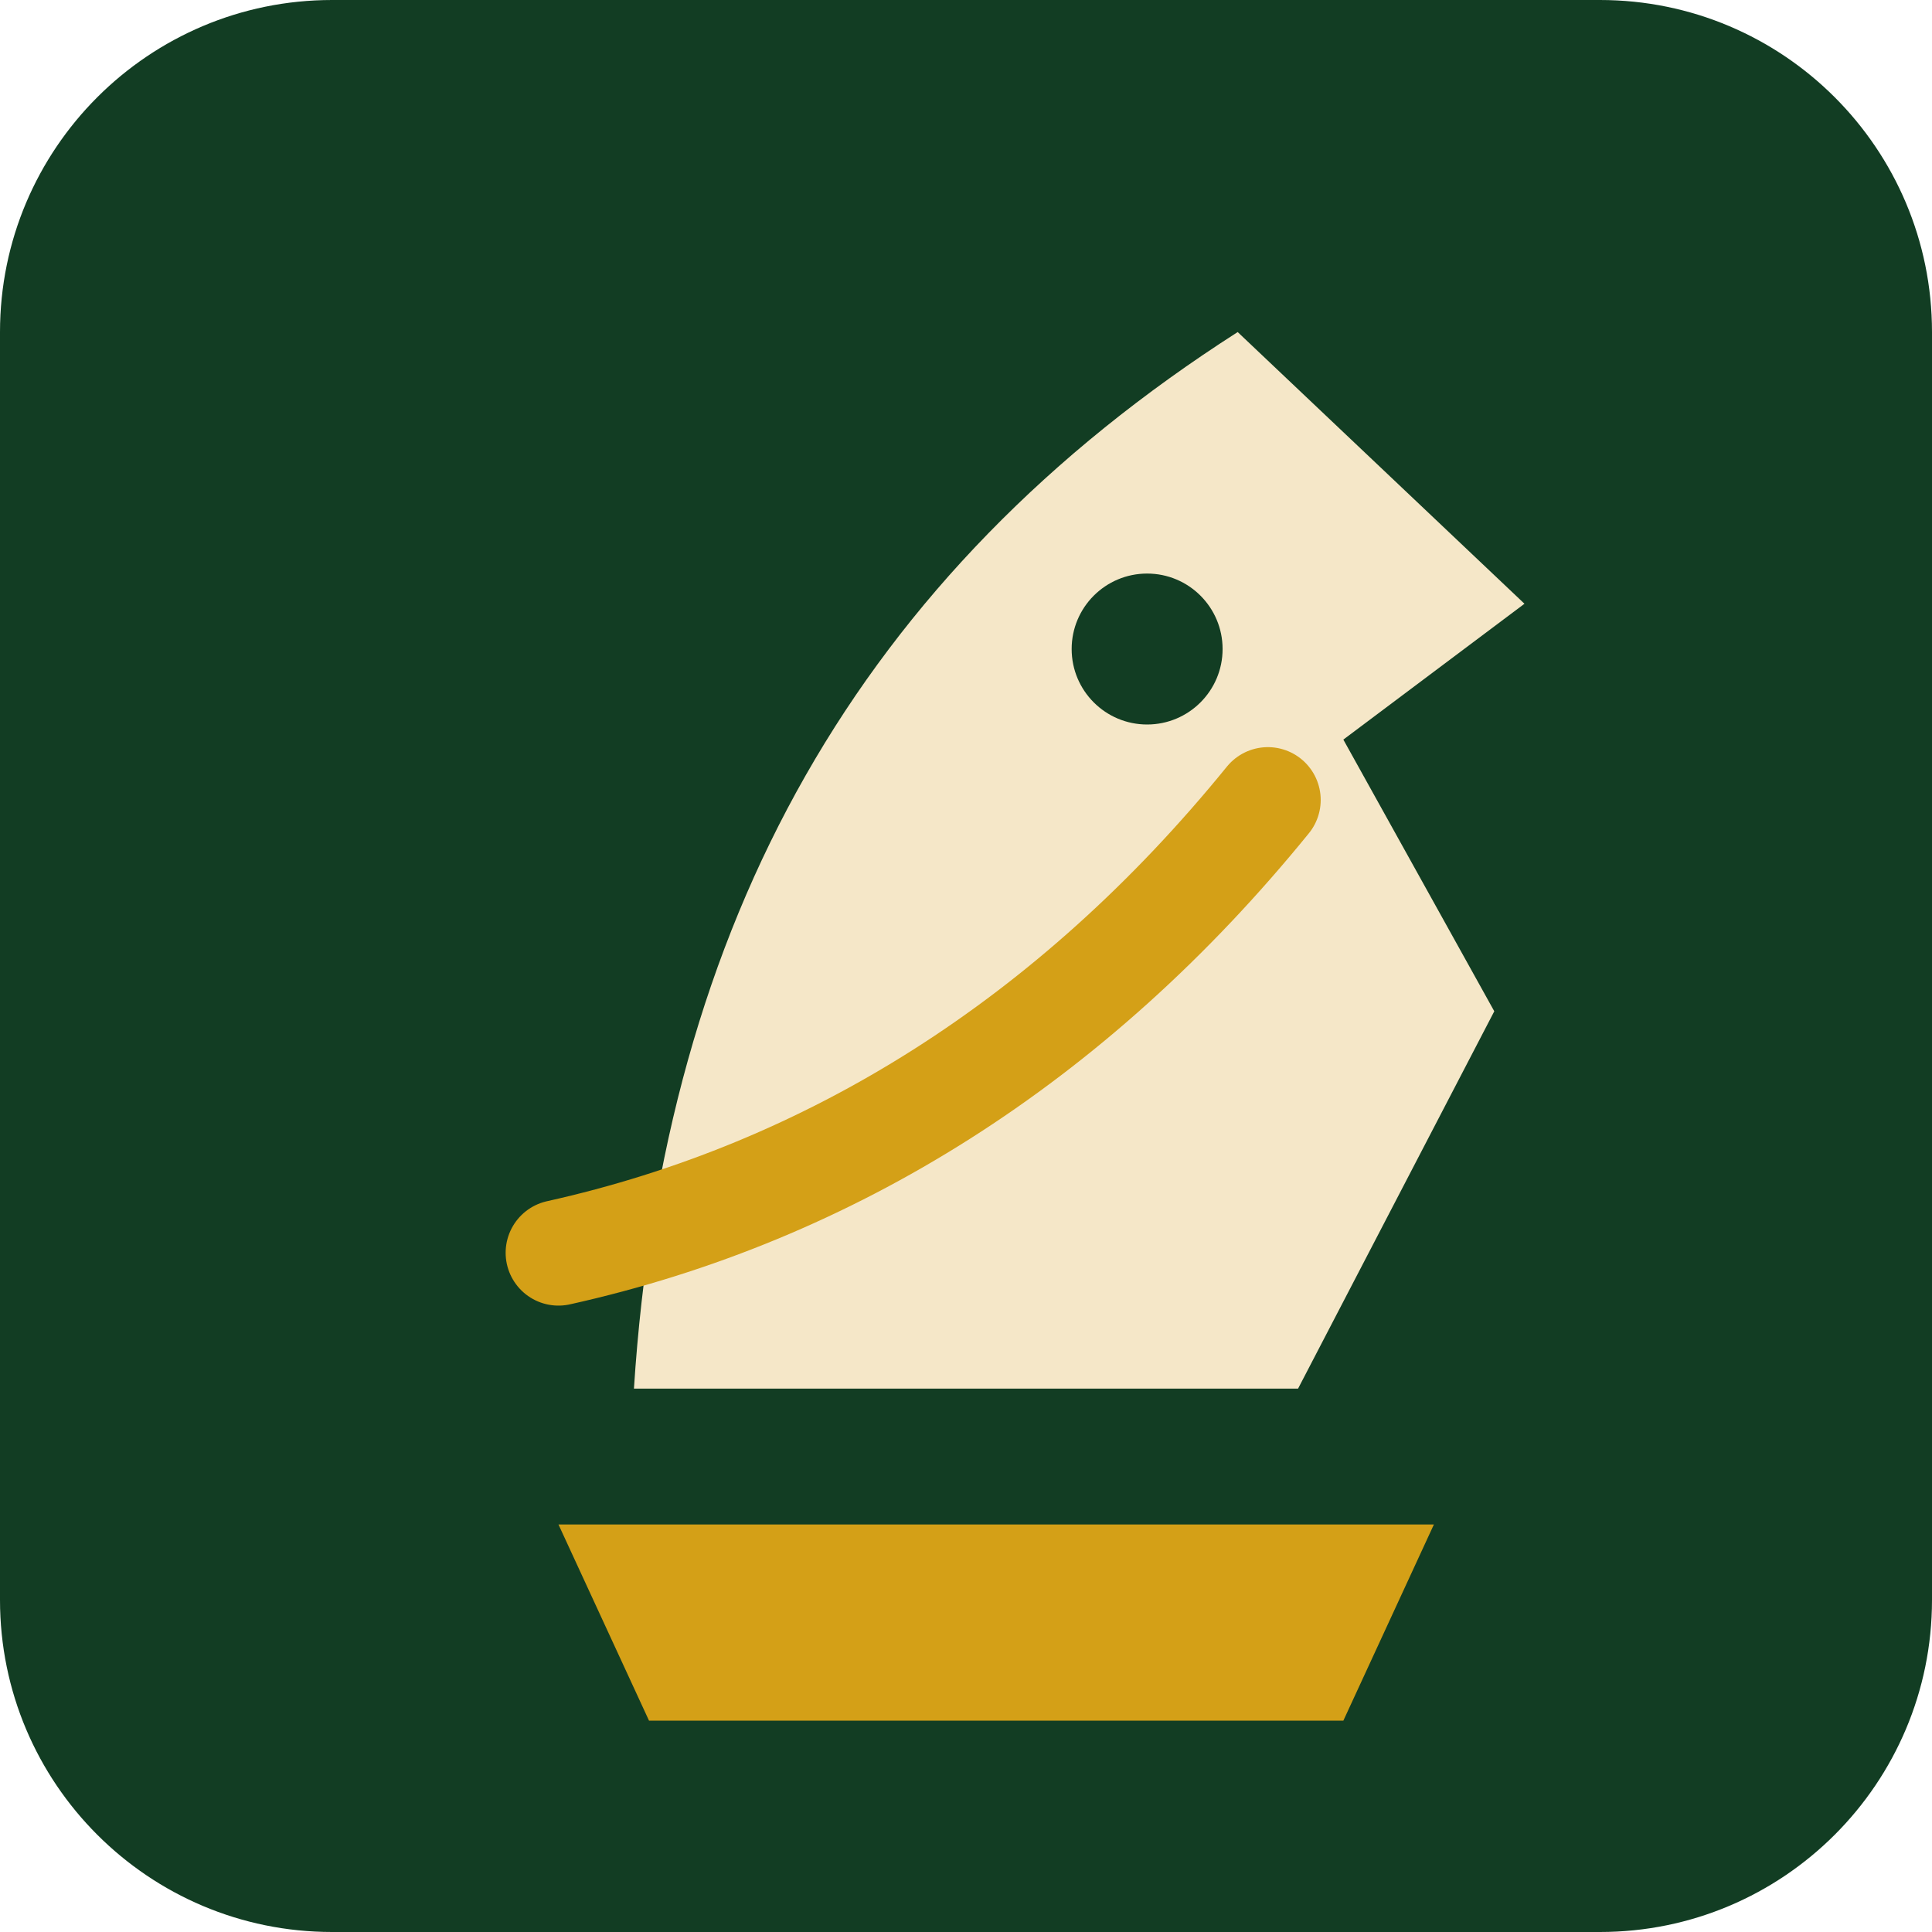
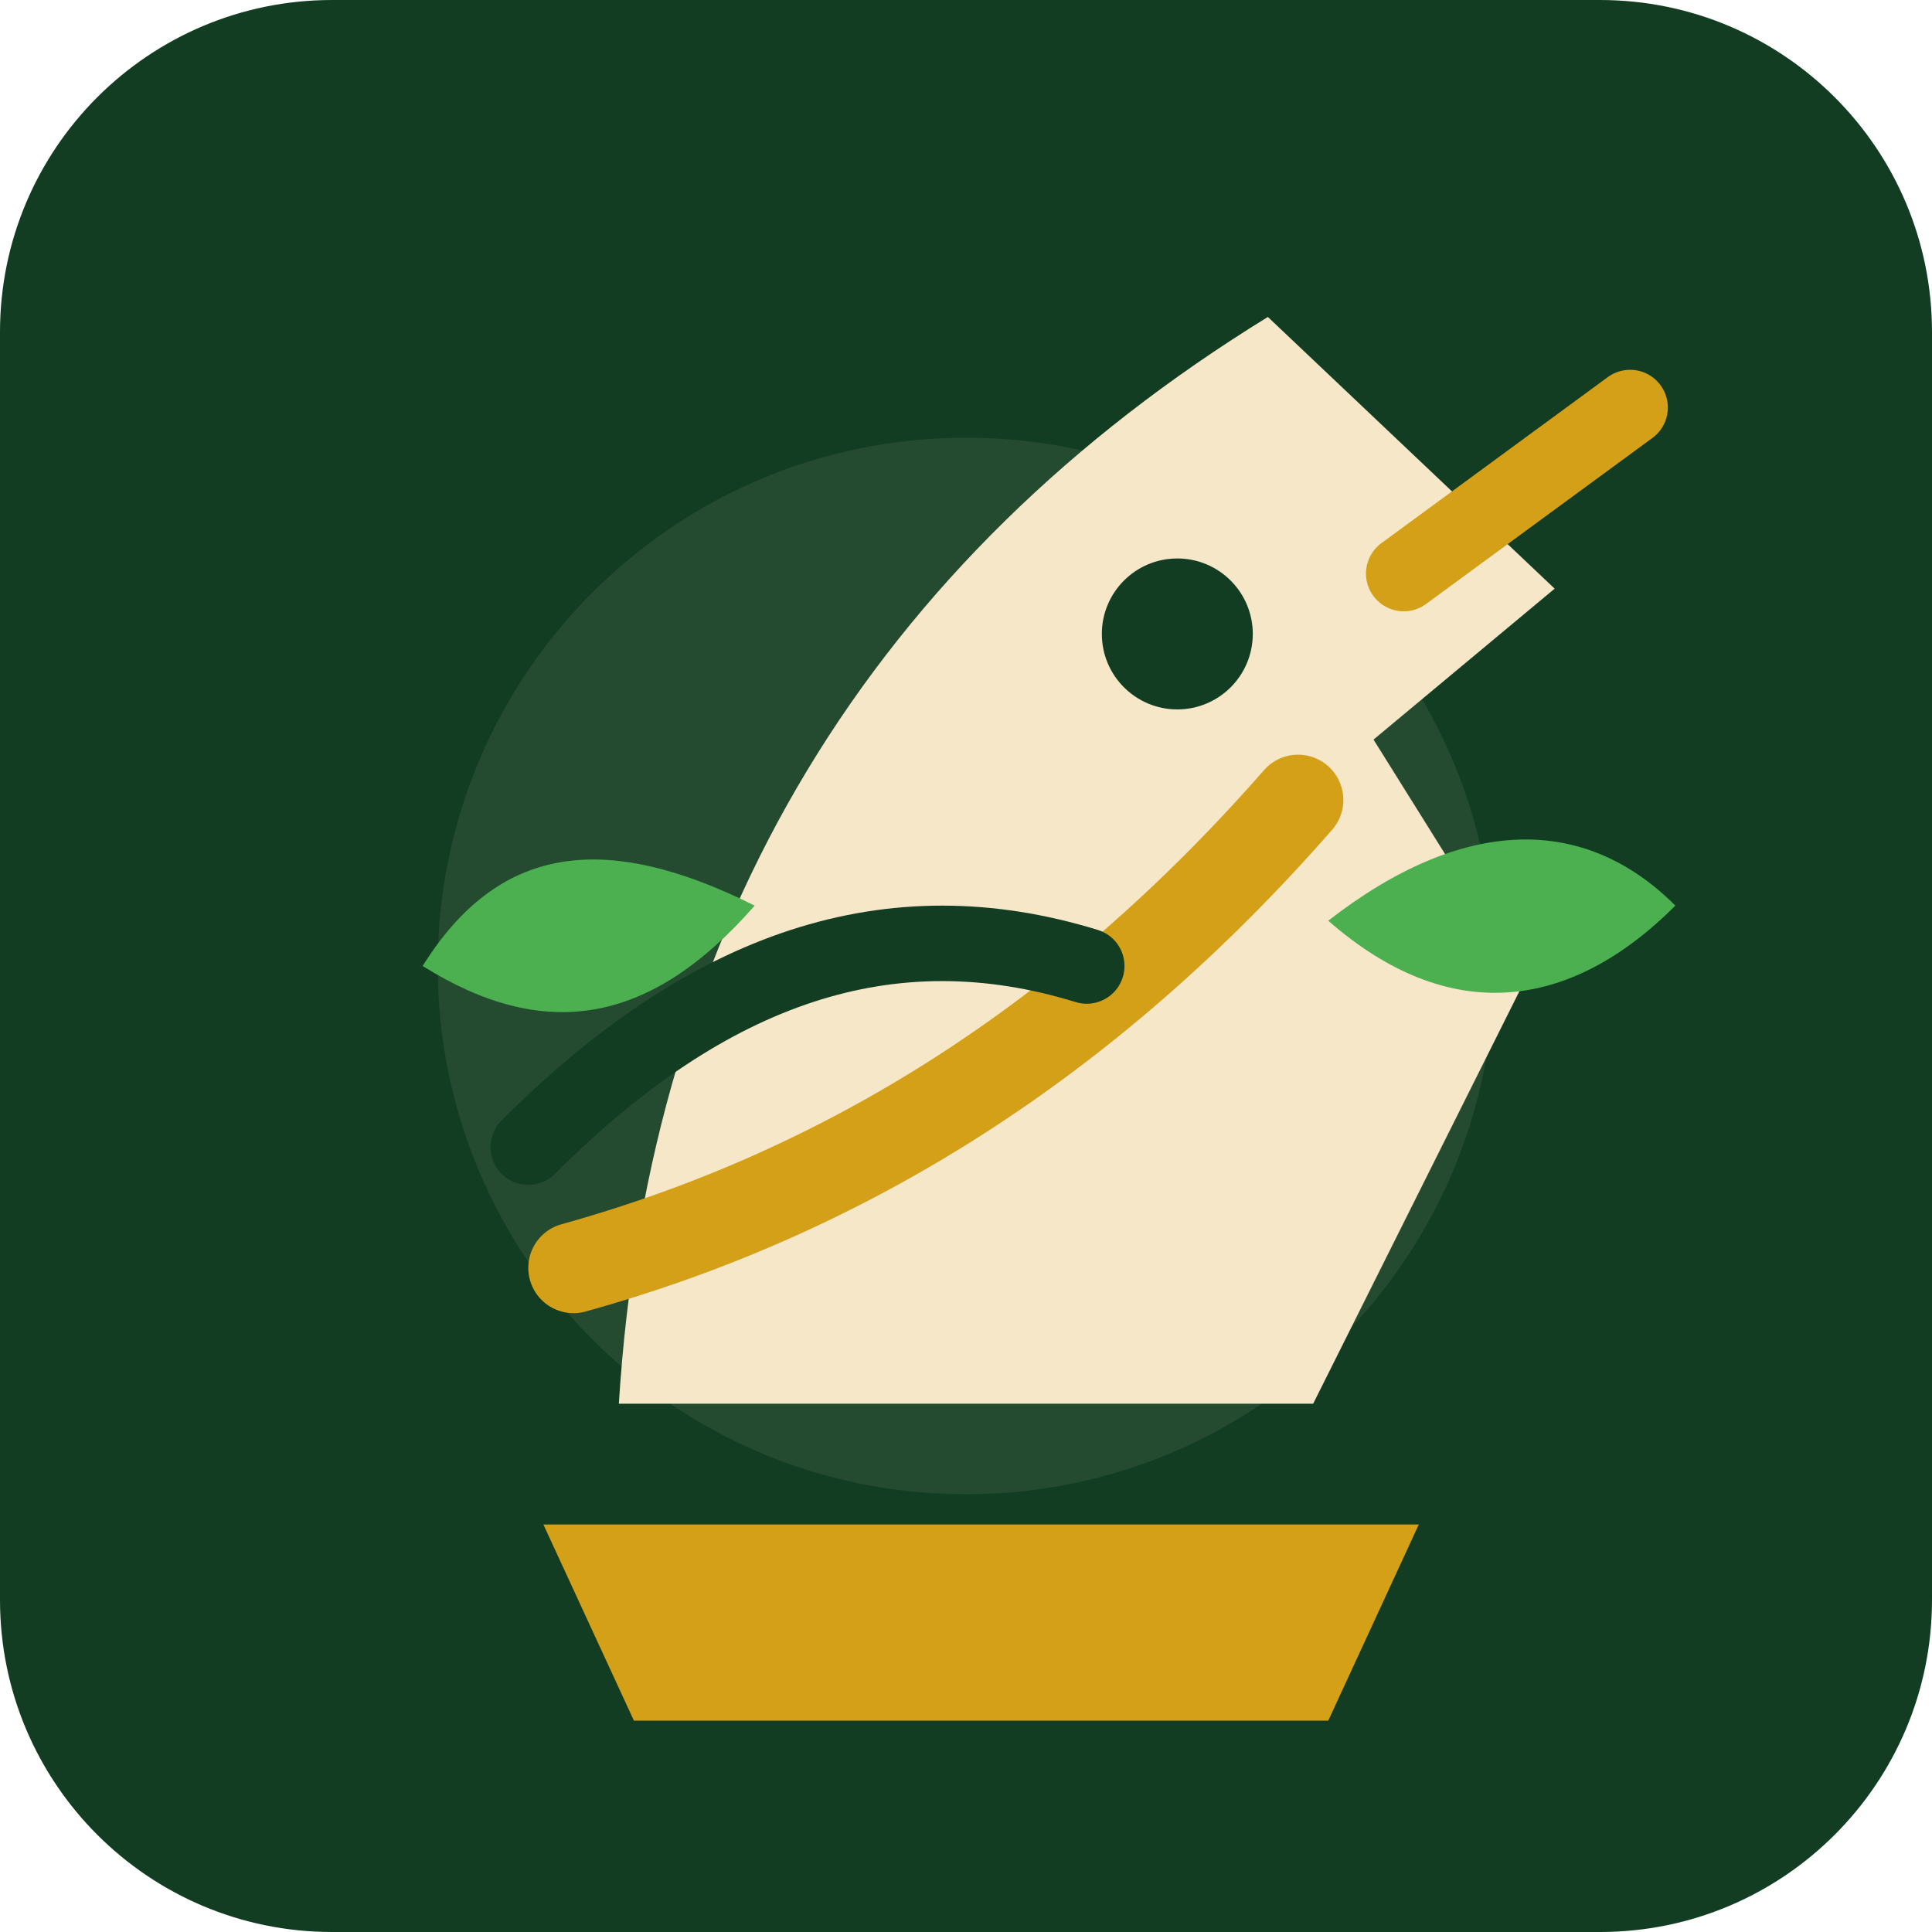
<svg xmlns="http://www.w3.org/2000/svg" viewBox="0 0 128 128">
  <rect width="128" height="128" rx="22" fill="#123D23" />
-   <path d="M37 101h58l-6 13H43l-6-13Z" fill="#D4A017" />
-   <path d="M42 92c2-31 15-54 40-70l19 18-12 9 10 18-13 25H42Z" fill="#F5E7C8" />
-   <circle cx="76" cy="43" r="5" fill="#123D23" />
-   <path d="M37 83c18-4 34-14 47-30" fill="none" stroke="#D4A017" stroke-width="7" stroke-linecap="round" />
+   <circle cx="64" cy="64" r="35" fill="#F5E7C8" opacity=".08" />
+   <path d="M36 101h58l-6 13H42l-6-13Z" fill="#D4A017" />
+   <path d="M41 93c2-32 17-56 43-72l19 18-12 10 10 16-14 28H41Z" fill="#F5E7C8" />
+   <circle cx="78" cy="42" r="5" fill="#123D23" />
+   <path d="M38 84c18-5 34-15 48-31" fill="none" stroke="#D4A017" stroke-width="6" stroke-linecap="round" />
+   <path d="M35 76c12-12 24-16 37-12" fill="none" stroke="#123D23" stroke-width="5" stroke-linecap="round" />
+   <path d="M50 60c-10-5-17-4-22 4 8 5 15 4 22-4Z" fill="#4CAF50" />
+   <path d="M88 61c9-7 17-7 23-1-7 7-15 8-23 1Z" fill="#4CAF50" />
+   <path d="M93 38 108 27" stroke="#D4A017" stroke-width="5" stroke-linecap="round" />
</svg>
